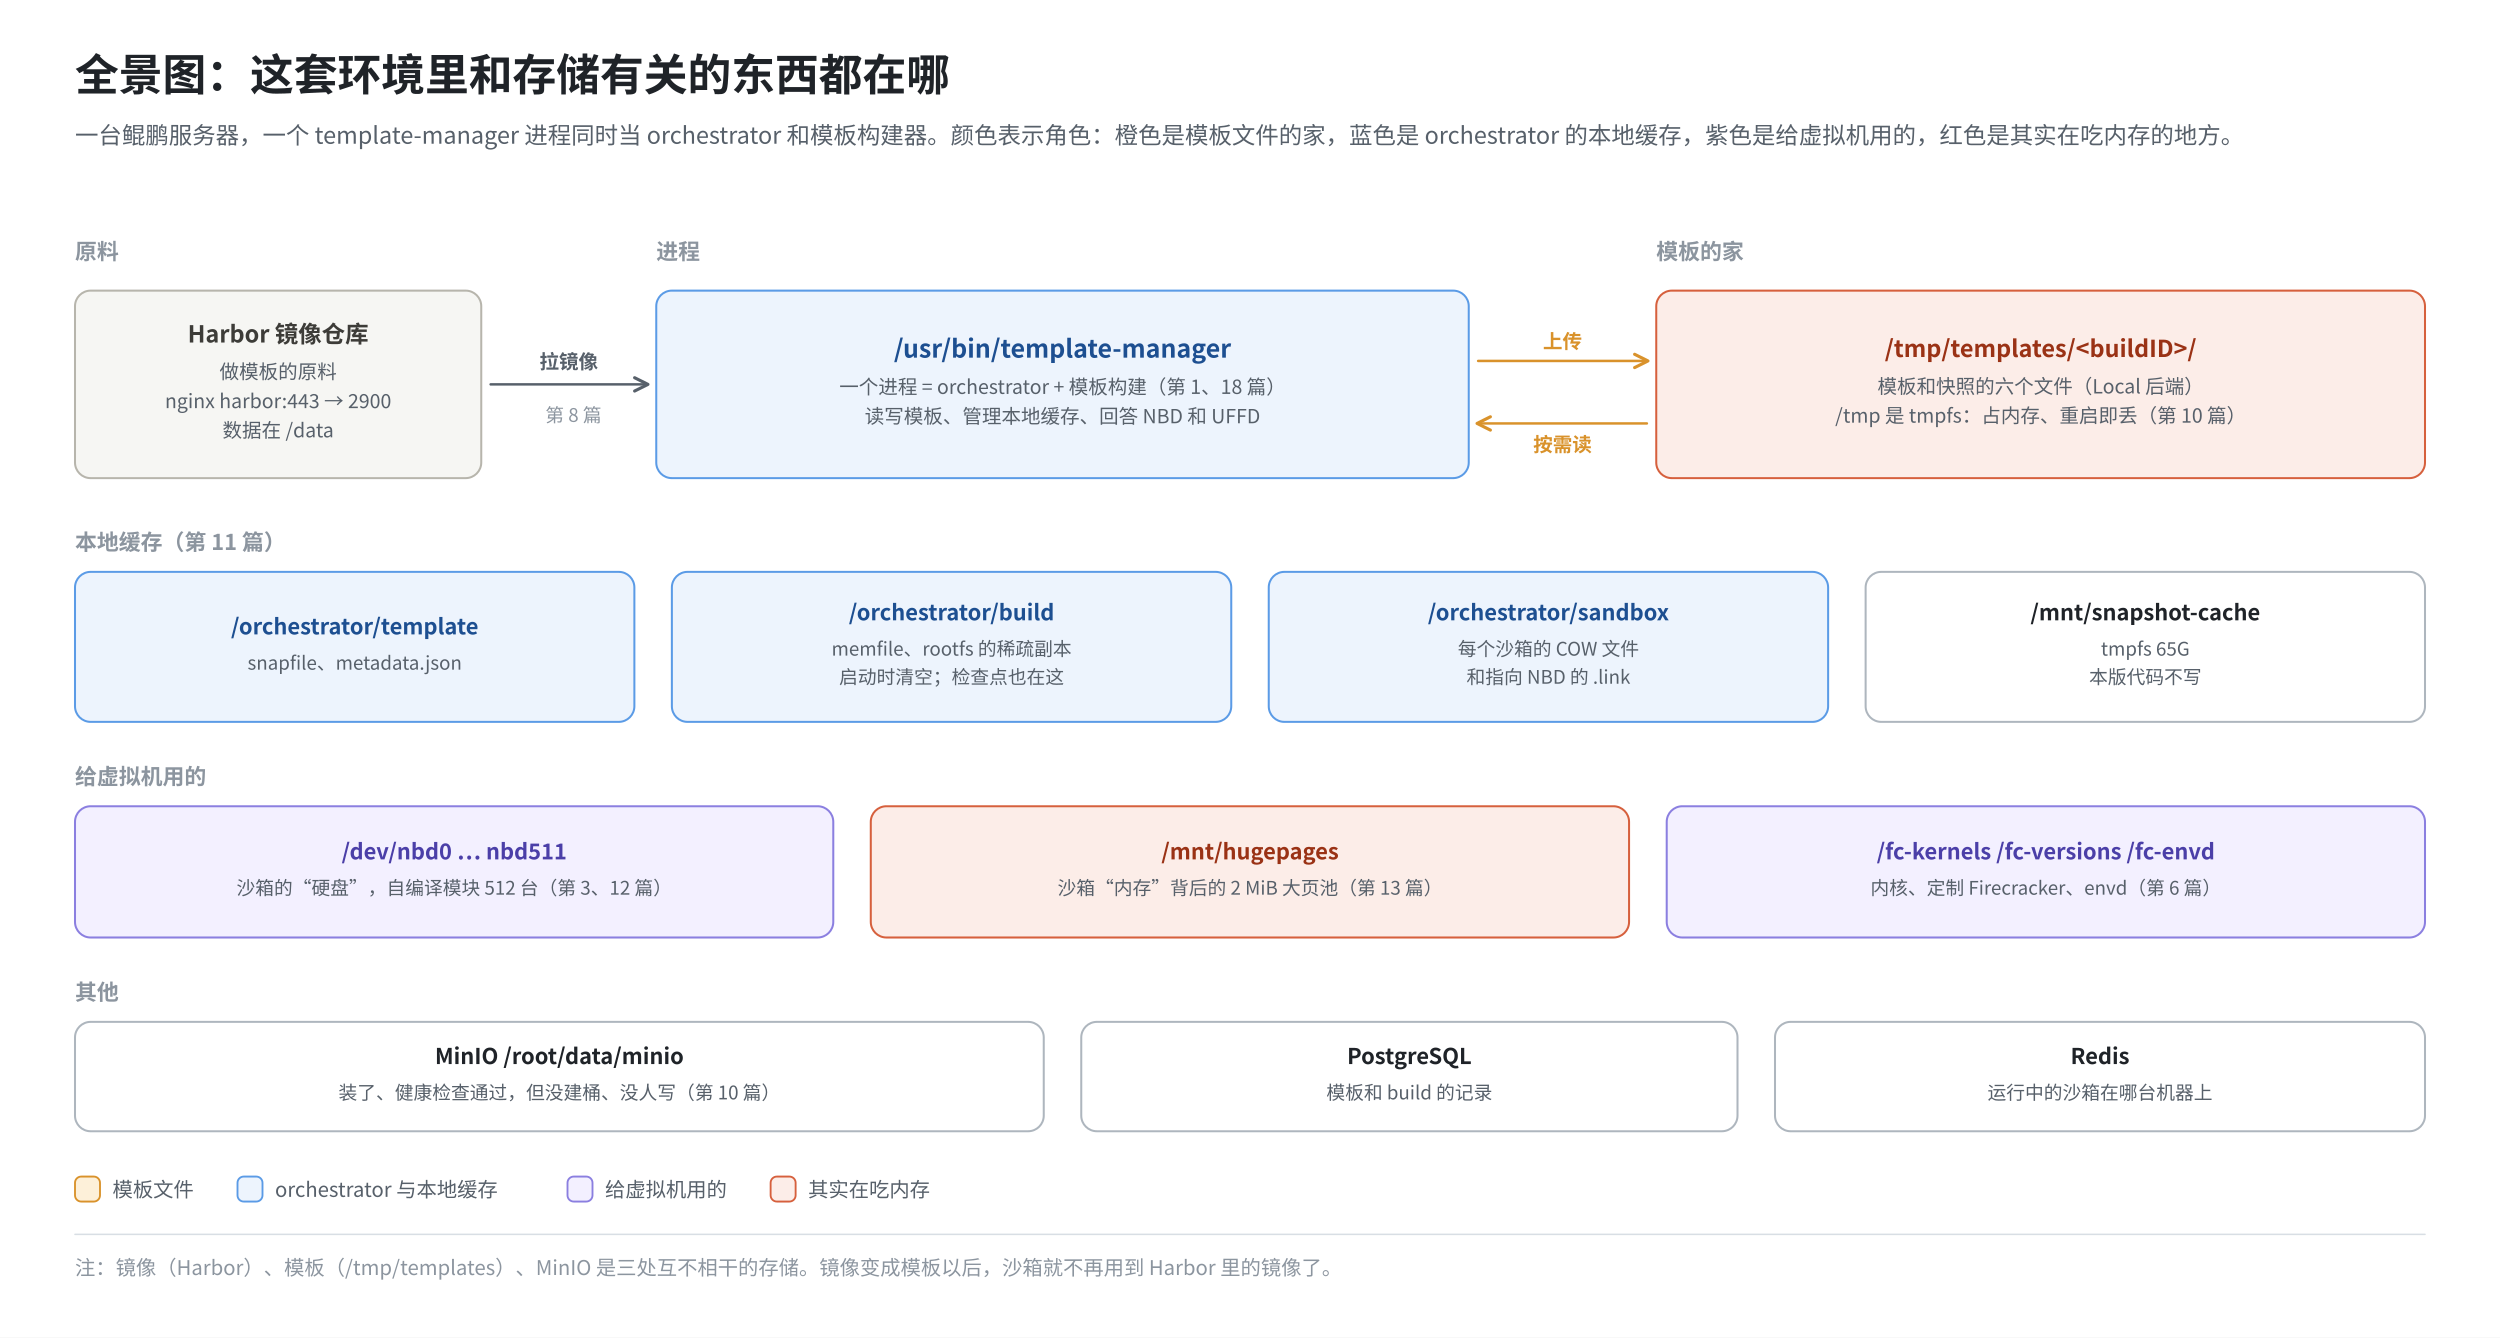
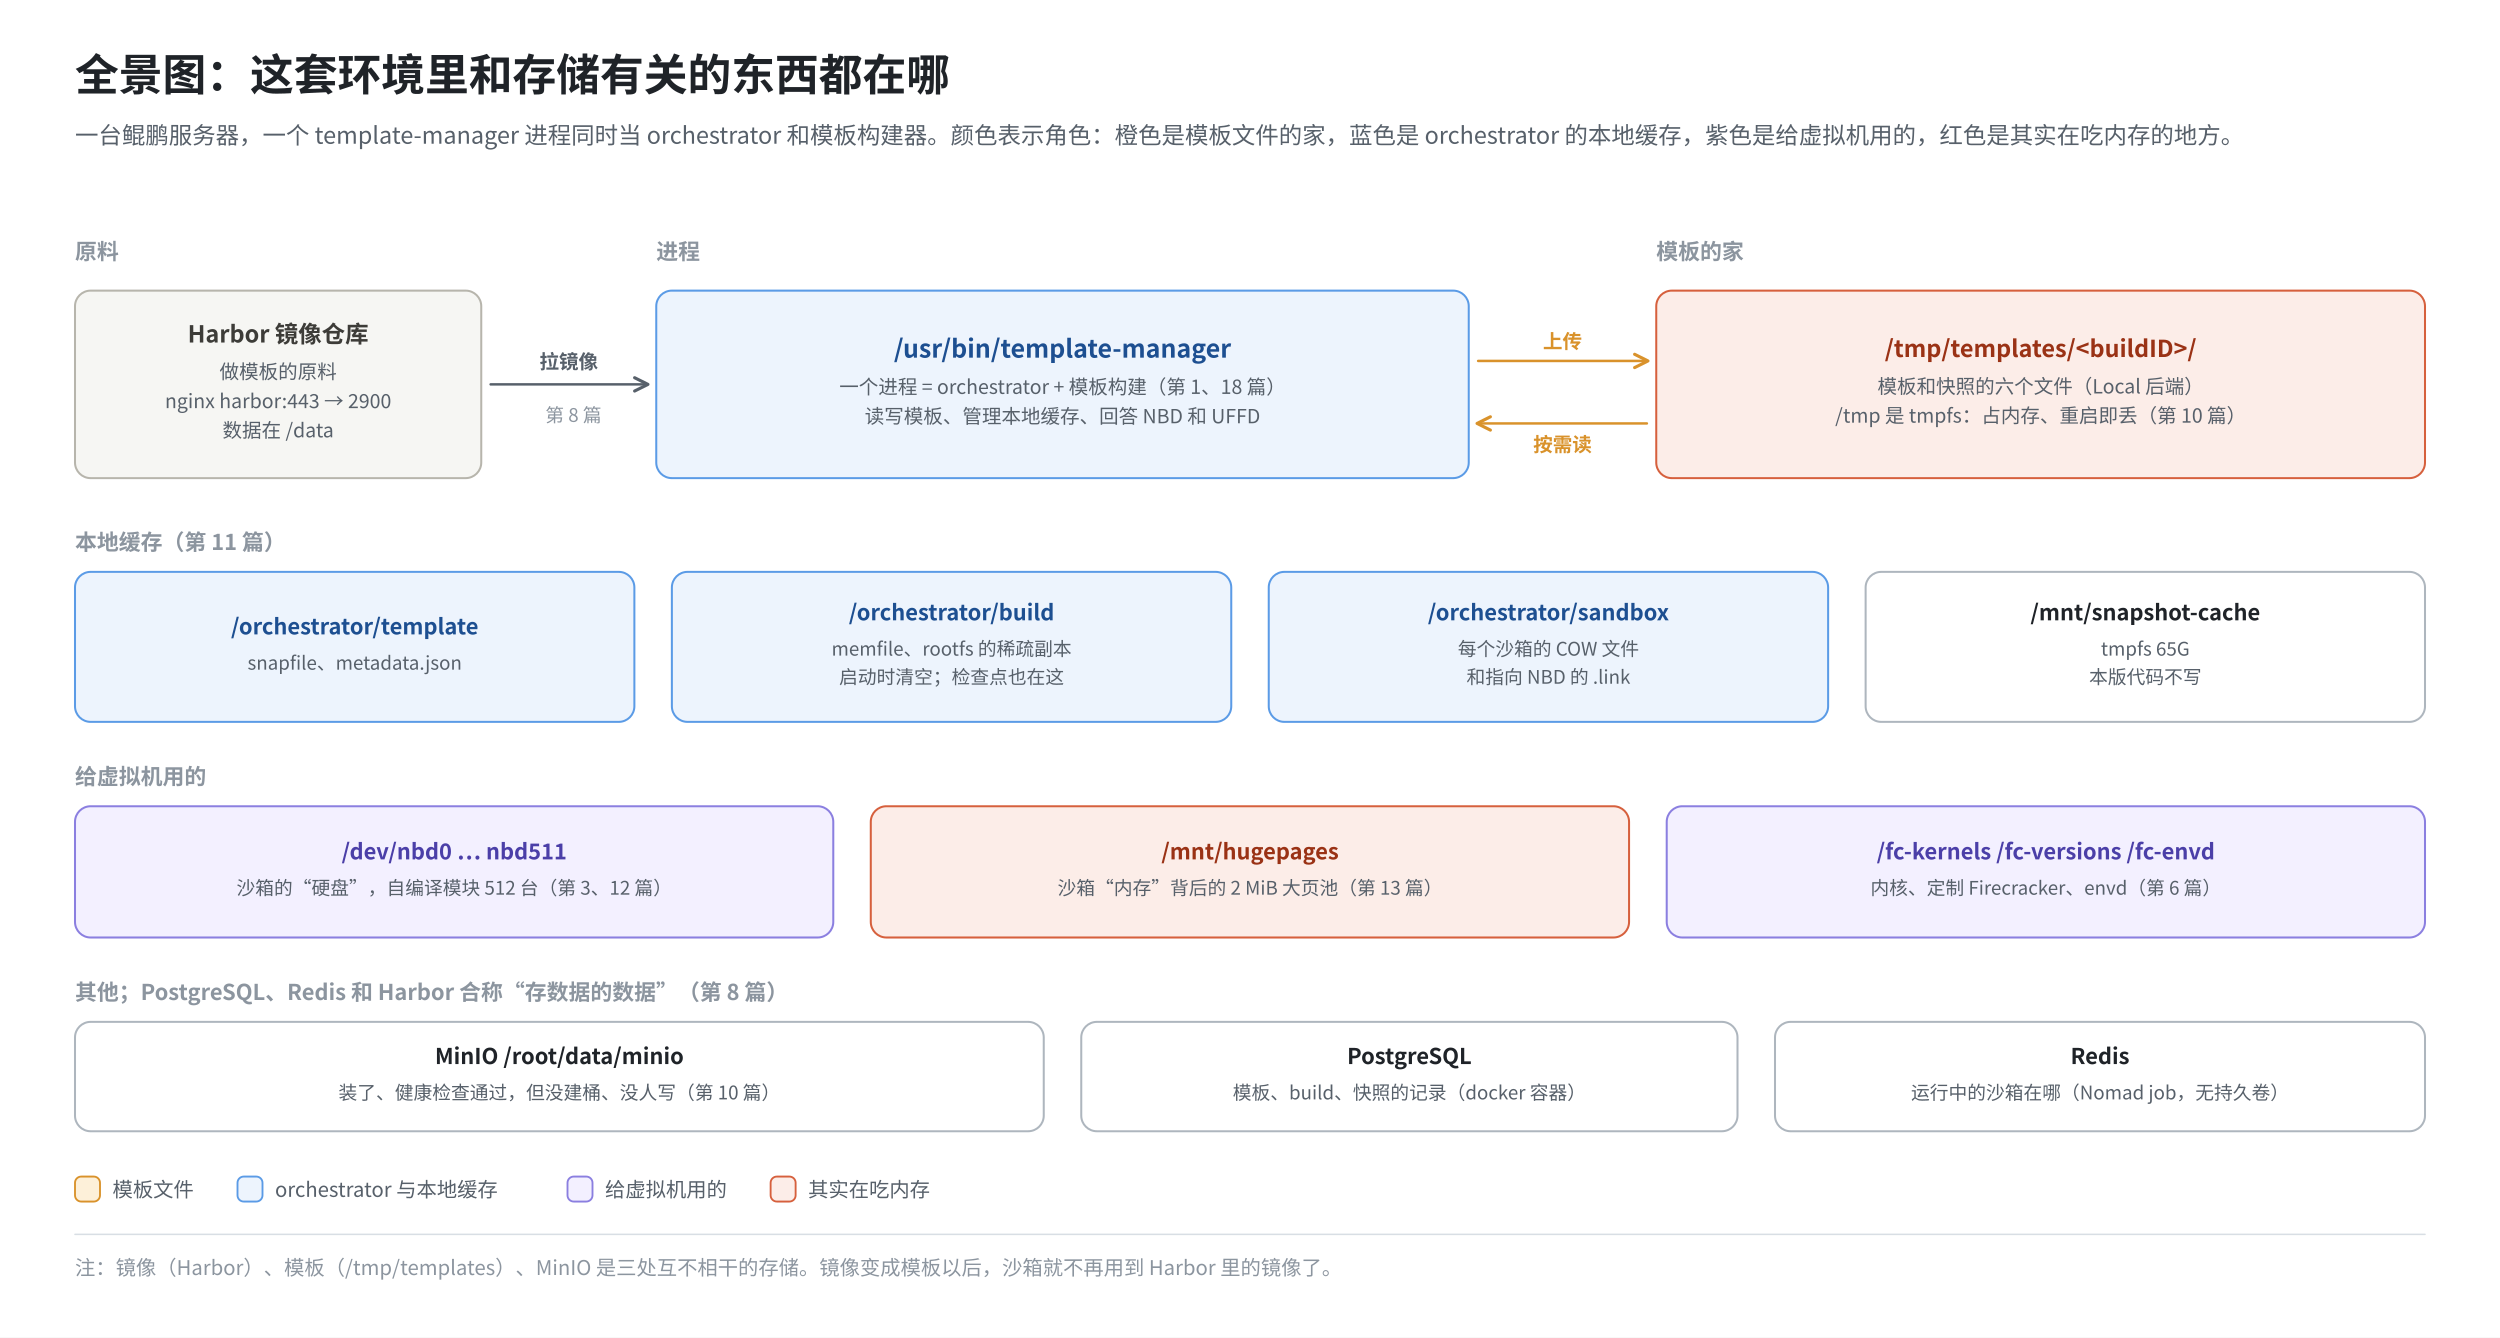
<svg xmlns="http://www.w3.org/2000/svg" width="1600" height="856" viewBox="0 0 1600 856" font-family="'PingFang SC','Hiragino Sans GB','Microsoft YaHei','Noto Sans CJK SC','Noto Sans SC','Source Han Sans SC',sans-serif">
  <defs>
    <marker id="m57606A" viewBox="0 0 10 10" refX="8" refY="5" markerWidth="7" markerHeight="7" orient="auto-start-reverse">
      <path d="M1 1.2L8.6 5L1 8.8" fill="none" stroke="#57606A" stroke-width="1.8" stroke-linecap="round" stroke-linejoin="round" />
    </marker>
    <marker id="mD9922B" viewBox="0 0 10 10" refX="8" refY="5" markerWidth="7" markerHeight="7" orient="auto-start-reverse">
      <path d="M1 1.2L8.6 5L1 8.8" fill="none" stroke="#D9922B" stroke-width="1.8" stroke-linecap="round" stroke-linejoin="round" />
    </marker>
  </defs>
  <rect width="1600" height="856" fill="#FFFFFF" />
  <text x="48.0" y="58.0" font-size="28" fill="#1F2328" font-weight="600" text-anchor="start">全景图：这套环境里和存储有关的东西都在哪</text>
  <text x="48.0" y="92.0" font-size="15" fill="#57606A" text-anchor="start">一台鲲鹏服务器，一个 template-manager 进程同时当 orchestrator 和模板构建器。颜色表示角色：橙色是模板文件的家，蓝色是 orchestrator 的本地缓存，紫色是给虚拟机用的，红色是其实在吃内存的地方。</text>
  <rect x="48.0" y="186.0" width="260.0" height="120.0" rx="10" fill="#F6F6F3" stroke="#B7B5AC" stroke-width="1.3" />
  <text x="178.0" y="219.2" font-size="15" fill="#3D3C38" font-weight="600" text-anchor="middle">Harbor 镜像仓库</text>
  <text x="178.0" y="242.4" font-size="12.5" fill="#57606A" text-anchor="middle">做模板的原料</text>
  <text x="178.0" y="261.2" font-size="12.5" fill="#57606A" text-anchor="middle">nginx harbor:443 → 2900</text>
  <text x="178.0" y="279.9" font-size="12.5" fill="#57606A" text-anchor="middle">数据在 /data</text>
  <text x="48.0" y="166.0" font-size="14" fill="#8C959F" font-weight="600" text-anchor="start">原料</text>
  <rect x="420.0" y="186.0" width="520.0" height="120.0" rx="10" fill="#EDF4FD" stroke="#5B9BE6" stroke-width="1.3" />
  <text x="680.0" y="228.9" font-size="16" fill="#1D4F91" font-weight="600" text-anchor="middle">/usr/bin/template-manager</text>
  <text x="680.0" y="252.1" font-size="12.5" fill="#57606A" text-anchor="middle">一个进程 = orchestrator + 模板构建（第 1、18 篇）</text>
  <text x="680.0" y="270.9" font-size="12.5" fill="#57606A" text-anchor="middle">读写模板、管理本地缓存、回答 NBD 和 UFFD</text>
  <text x="420.0" y="166.0" font-size="14" fill="#8C959F" font-weight="600" text-anchor="start">进程</text>
  <path d="M314.0 246.0 L414.0 246.0" fill="none" stroke="#57606A" stroke-width="1.6" stroke-linecap="round" stroke-linejoin="round" marker-end="url(#m57606A)" />
  <text x="364.0" y="236.0" font-size="12.5" fill="#57606A" font-weight="600" text-anchor="middle">拉镜像</text>
  <text x="367.0" y="270.0" font-size="12" fill="#8C959F" text-anchor="middle">第 8 篇</text>
  <rect x="1060.0" y="186.0" width="492.0" height="120.0" rx="10" fill="#FCEDE8" stroke="#D6603D" stroke-width="1.3" />
  <text x="1306.0" y="228.5" font-size="15" fill="#9A3215" font-weight="600" text-anchor="middle">/tmp/templates/&lt;buildID&gt;/</text>
  <text x="1306.0" y="251.8" font-size="12.5" fill="#57606A" text-anchor="middle">模板和快照的六个文件（Local 后端）</text>
  <text x="1306.0" y="270.5" font-size="12.5" fill="#57606A" text-anchor="middle">/tmp 是 tmpfs：占内存、重启即丢（第 10 篇）</text>
  <text x="1060.0" y="166.0" font-size="14" fill="#8C959F" font-weight="600" text-anchor="start">模板的家</text>
  <path d="M946.0 231.0 L1054.0 231.0" fill="none" stroke="#D9922B" stroke-width="1.6" stroke-linecap="round" stroke-linejoin="round" marker-end="url(#mD9922B)" />
  <text x="1000.0" y="223.0" font-size="12.5" fill="#D9922B" font-weight="600" text-anchor="middle">上传</text>
  <path d="M1054.0 271.0 L946.0 271.0" fill="none" stroke="#D9922B" stroke-width="1.6" stroke-linecap="round" stroke-linejoin="round" marker-end="url(#mD9922B)" />
  <text x="1000.0" y="289.0" font-size="12.5" fill="#D9922B" font-weight="600" text-anchor="middle">按需读</text>
  <text x="48.0" y="352.0" font-size="14" fill="#8C959F" font-weight="600" text-anchor="start">本地缓存（第 11 篇）</text>
  <rect x="48.0" y="366.0" width="358.0" height="96.0" rx="10" fill="#EDF4FD" stroke="#5B9BE6" stroke-width="1.3" />
  <text x="227.0" y="406.0" font-size="14" fill="#1D4F91" font-weight="600" text-anchor="middle">/orchestrator/template</text>
  <text x="227.0" y="428.6" font-size="12" fill="#57606A" text-anchor="middle">snapfile、metadata.json</text>
  <rect x="430.0" y="366.0" width="358.0" height="96.0" rx="10" fill="#EDF4FD" stroke="#5B9BE6" stroke-width="1.3" />
  <text x="609.0" y="397.0" font-size="14" fill="#1D4F91" font-weight="600" text-anchor="middle">/orchestrator/build</text>
  <text x="609.0" y="419.6" font-size="12" fill="#57606A" text-anchor="middle">memfile、rootfs 的稀疏副本</text>
  <text x="609.0" y="437.6" font-size="12" fill="#57606A" text-anchor="middle">启动时清空；检查点也在这</text>
  <rect x="812.0" y="366.0" width="358.0" height="96.0" rx="10" fill="#EDF4FD" stroke="#5B9BE6" stroke-width="1.3" />
  <text x="991.0" y="397.0" font-size="14" fill="#1D4F91" font-weight="600" text-anchor="middle">/orchestrator/sandbox</text>
  <text x="991.0" y="419.6" font-size="12" fill="#57606A" text-anchor="middle">每个沙箱的 COW 文件</text>
  <text x="991.0" y="437.6" font-size="12" fill="#57606A" text-anchor="middle">和指向 NBD 的 .link</text>
  <rect x="1194.0" y="366.0" width="358.0" height="96.0" rx="10" fill="#FFFFFF" stroke="#AEB6BE" stroke-width="1.3" />
  <text x="1373.0" y="397.0" font-size="14" fill="#1F2328" font-weight="600" text-anchor="middle">/mnt/snapshot-cache</text>
  <text x="1373.0" y="419.6" font-size="12" fill="#57606A" text-anchor="middle">tmpfs 65G</text>
  <text x="1373.0" y="437.6" font-size="12" fill="#57606A" text-anchor="middle">本版代码不写</text>
  <text x="48.0" y="502.0" font-size="14" fill="#8C959F" font-weight="600" text-anchor="start">给虚拟机用的</text>
  <rect x="48.0" y="516.0" width="485.3" height="84.0" rx="10" fill="#F3F0FF" stroke="#8B7FE0" stroke-width="1.3" />
  <text x="290.7" y="550.0" font-size="14" fill="#4B3FA8" font-weight="600" text-anchor="middle">/dev/nbd0 … nbd511</text>
  <text x="290.7" y="572.6" font-size="12" fill="#57606A" text-anchor="middle">沙箱的“硬盘”，自编译模块 512 台（第 3、12 篇）</text>
  <rect x="557.3" y="516.0" width="485.3" height="84.0" rx="10" fill="#FCEDE8" stroke="#D6603D" stroke-width="1.3" />
  <text x="800.0" y="550.0" font-size="14" fill="#9A3215" font-weight="600" text-anchor="middle">/mnt/hugepages</text>
  <text x="800.0" y="572.6" font-size="12" fill="#57606A" text-anchor="middle">沙箱“内存”背后的 2 MiB 大页池（第 13 篇）</text>
  <rect x="1066.7" y="516.0" width="485.3" height="84.0" rx="10" fill="#F3F0FF" stroke="#8B7FE0" stroke-width="1.3" />
  <text x="1309.3" y="550.0" font-size="14" fill="#4B3FA8" font-weight="600" text-anchor="middle">/fc-kernels  /fc-versions  /fc-envd</text>
  <text x="1309.3" y="572.6" font-size="12" fill="#57606A" text-anchor="middle">内核、定制 Firecracker、envd（第 6 篇）</text>
-   <text x="48.0" y="640.0" font-size="14" fill="#8C959F" font-weight="600" text-anchor="start">其他</text>
+   <text x="48.0" y="640.0" font-size="14" fill="#8C959F" font-weight="600" text-anchor="start">其他；PostgreSQL、Redis 和 Harbor 合称“存数据的数据”（第 8 篇）</text>
  <rect x="48.0" y="654.0" width="620.0" height="70.0" rx="10" fill="#FFFFFF" stroke="#AEB6BE" stroke-width="1.3" />
  <text x="358.0" y="681.0" font-size="14" fill="#1F2328" font-weight="600" text-anchor="middle">MinIO  /root/data/minio</text>
  <text x="358.0" y="703.6" font-size="12" fill="#57606A" text-anchor="middle">装了、健康检查通过，但没建桶、没人写（第 10 篇）</text>
  <rect x="692.0" y="654.0" width="420.0" height="70.0" rx="10" fill="#FFFFFF" stroke="#AEB6BE" stroke-width="1.3" />
  <text x="902.0" y="681.0" font-size="14" fill="#1F2328" font-weight="600" text-anchor="middle">PostgreSQL</text>
-   <text x="902.0" y="703.6" font-size="12" fill="#57606A" text-anchor="middle">模板和 build 的记录</text>
+   <text x="902.0" y="703.6" font-size="12" fill="#57606A" text-anchor="middle">模板、build、快照的记录（docker 容器）</text>
  <rect x="1136.0" y="654.0" width="416.0" height="70.0" rx="10" fill="#FFFFFF" stroke="#AEB6BE" stroke-width="1.3" />
  <text x="1344.0" y="681.0" font-size="14" fill="#1F2328" font-weight="600" text-anchor="middle">Redis</text>
-   <text x="1344.0" y="703.6" font-size="12" fill="#57606A" text-anchor="middle">运行中的沙箱在哪台机器上</text>
+   <text x="1344.0" y="703.6" font-size="12" fill="#57606A" text-anchor="middle">运行中的沙箱在哪（Nomad job，无持久卷）</text>
  <rect x="48.0" y="753.0" width="16.0" height="16.0" rx="4" fill="#FDF0D9" stroke="#D9922B" stroke-width="1.2" />
  <text x="72.0" y="766.0" font-size="13" fill="#57606A" text-anchor="start">模板文件</text>
  <rect x="152.0" y="753.0" width="16.0" height="16.0" rx="4" fill="#EDF4FD" stroke="#5B9BE6" stroke-width="1.2" />
  <text x="176.0" y="766.0" font-size="13" fill="#57606A" text-anchor="start">orchestrator 与本地缓存</text>
  <rect x="363.2" y="753.0" width="16.0" height="16.0" rx="4" fill="#F3F0FF" stroke="#8B7FE0" stroke-width="1.2" />
  <text x="387.2" y="766.0" font-size="13" fill="#57606A" text-anchor="start">给虚拟机用的</text>
  <rect x="493.2" y="753.0" width="16.0" height="16.0" rx="4" fill="#FCEDE8" stroke="#D6603D" stroke-width="1.2" />
  <text x="517.2" y="766.0" font-size="13" fill="#57606A" text-anchor="start">其实在吃内存</text>
  <line x1="48.0" y1="790.0" x2="1552.0" y2="790.0" stroke="#D8DEE4" stroke-width="1" stroke-linecap="round" />
  <text x="48.0" y="816.0" font-size="13" fill="#8C959F" text-anchor="start">注：镜像（Harbor）、模板（/tmp/templates）、MinIO 是三处互不相干的存储。镜像变成模板以后，沙箱就不再用到 Harbor 里的镜像了。</text>
</svg>
